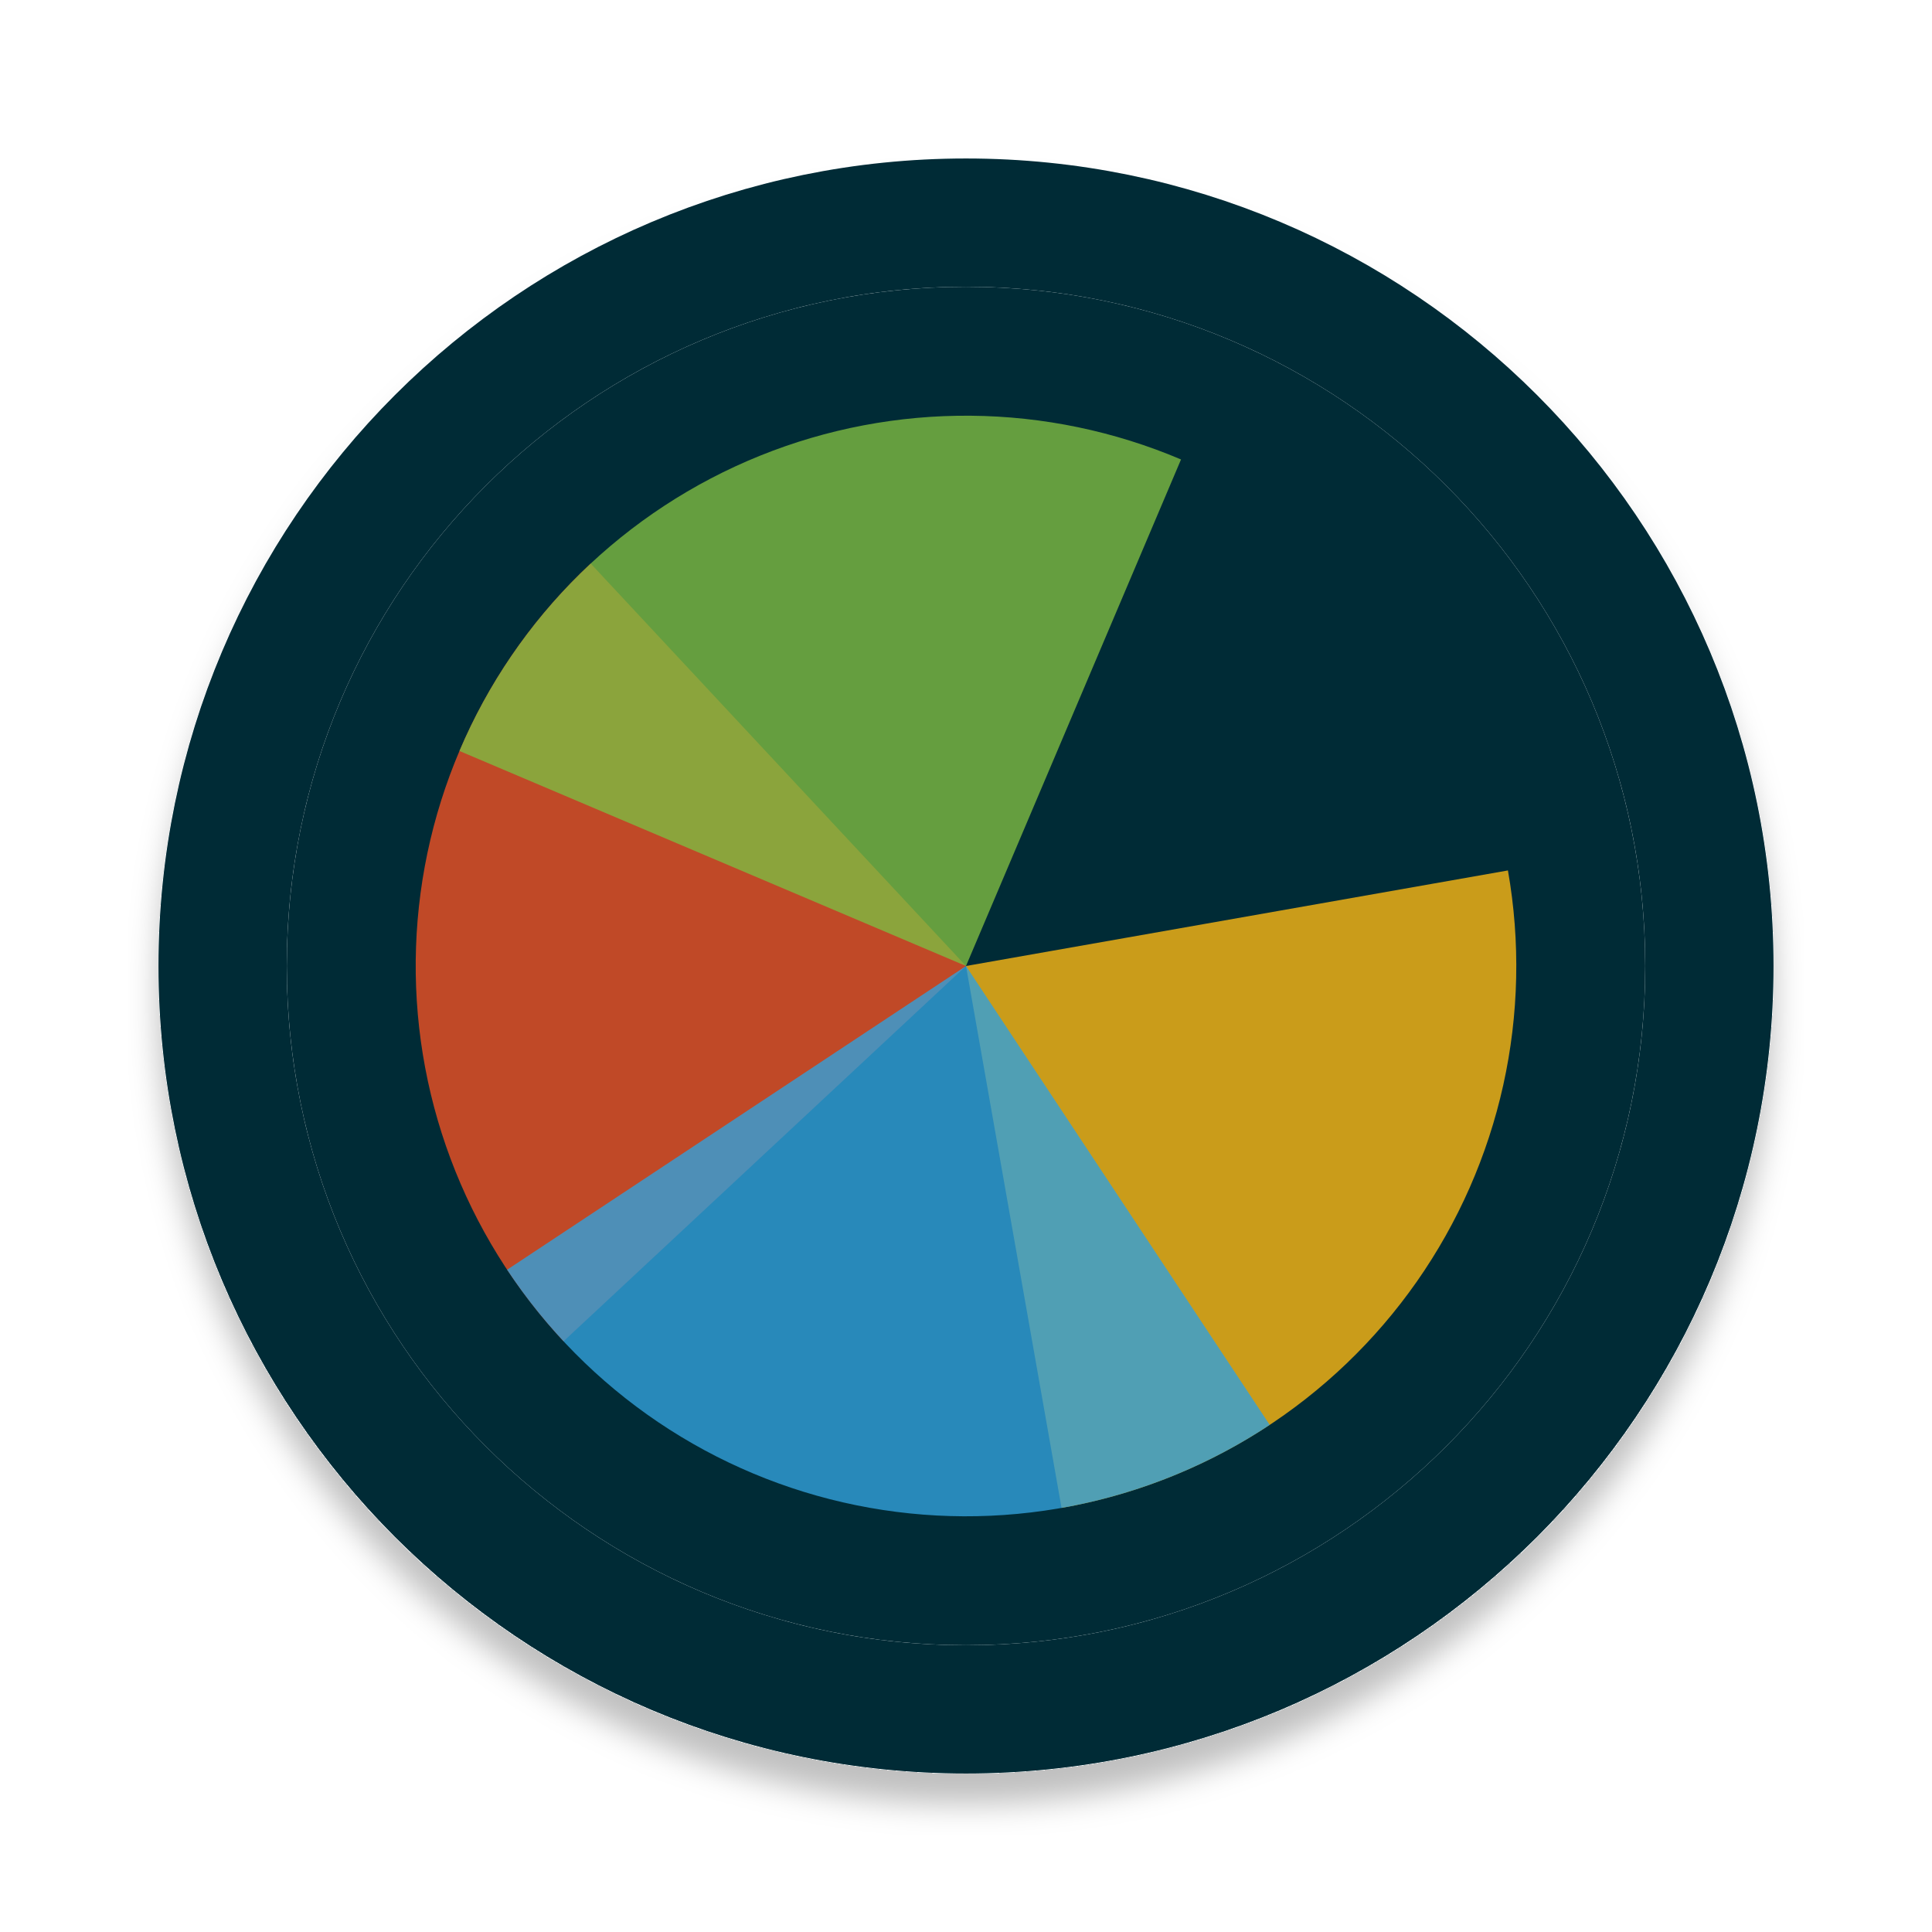
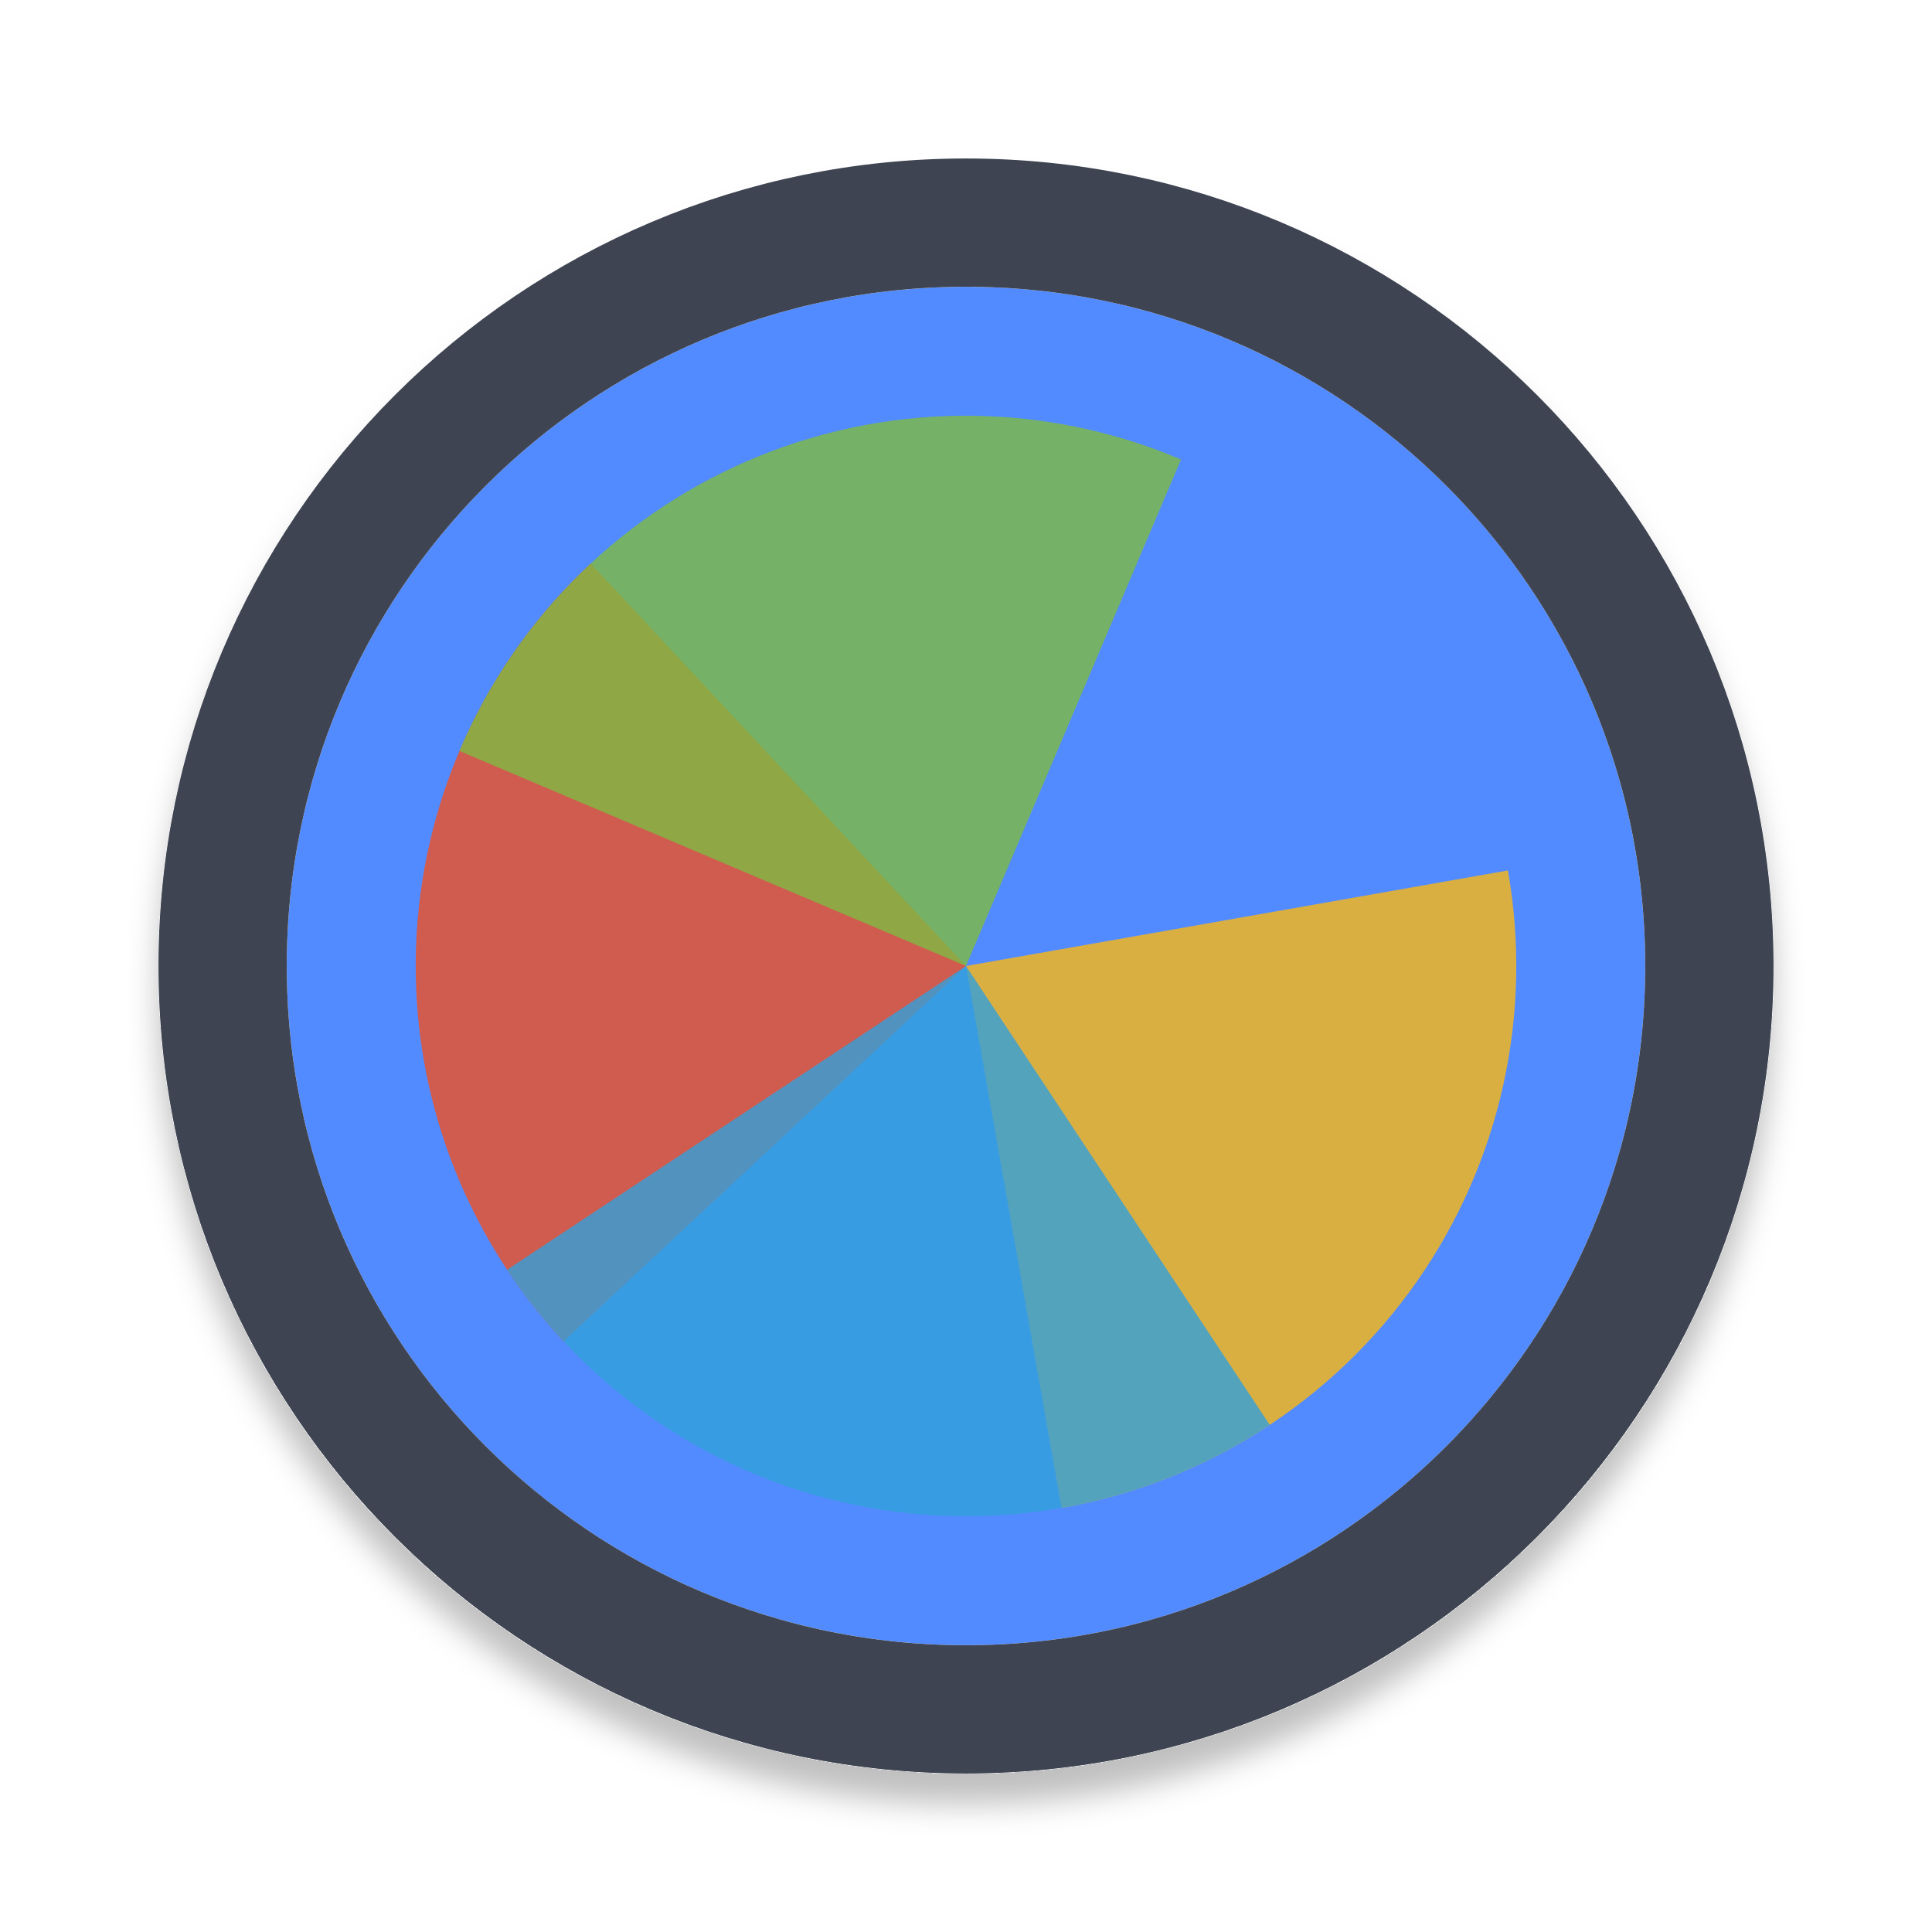
<svg xmlns="http://www.w3.org/2000/svg" width="128" height="128" viewBox="0 0 256 256" fill="none">
  <g filter="url(#filter0_d_3519_2690)">
-     <path d="M218 128C218 177.706 177.706 218 128 218C78.294 218 38 177.706 38 128C38 78.294 78.294 38 128 38C177.706 38 218 78.294 218 128Z" fill="#002b36" />
-     <path d="M128 226.5C182.4 226.5 226.5 182.4 226.5 128C226.5 73.6 182.4 29.5 128 29.5C73.6 29.5 29.5 73.6 29.5 128C29.5 182.4 73.6 226.5 128 226.5Z" stroke="#002b36" stroke-width="17" />
+     <path d="M218 128C218 177.706 177.706 218 128 218C78.294 218 38 177.706 38 128C38 78.294 78.294 38 128 38C177.706 38 218 78.294 218 128Z" fill="#528BFF" />
+     <path d="M128 226.5C182.4 226.5 226.5 182.4 226.5 128C226.5 73.6 182.4 29.5 128 29.5C73.6 29.5 29.5 73.6 29.5 128C29.5 182.4 73.6 226.5 128 226.5Z" stroke="#3E4451" stroke-width="17" />
  </g>
  <path d="M74.671 177.729L128 128.001L78.27 74.671C71.266 81.202 65.618 89.048 61.647 97.761C57.676 106.475 55.46 115.885 55.126 125.455C54.791 135.025 56.345 144.567 59.699 153.536C63.052 162.505 68.14 170.726 74.671 177.729Z" fill="#F05024" fill-opacity="0.8" />
  <path d="M140.661 199.81L128 128L199.809 115.338C201.472 124.768 201.261 134.434 199.189 143.782C197.116 153.131 193.223 161.98 187.73 169.824C182.238 177.668 175.254 184.353 167.178 189.498C159.102 194.643 150.091 198.147 140.661 199.809L140.661 199.81Z" fill="#FCB813" fill-opacity="0.8" />
  <path d="M60.88 99.509L128 128L156.492 60.88C147.677 57.138 138.212 55.169 128.637 55.085C119.062 55.002 109.564 56.805 100.685 60.392C91.807 63.979 83.722 69.28 76.892 75.991C70.062 82.703 64.621 90.694 60.88 99.509Z" fill="#7EBA41" fill-opacity="0.8" />
  <path d="M67.195 168.245L128 128L168.245 188.804C160.26 194.089 151.312 197.75 141.913 199.577C132.513 201.404 122.846 201.362 113.462 199.453C104.079 197.544 95.163 193.805 87.225 188.451C79.287 183.096 72.481 176.23 67.195 168.245Z" fill="#32A0DA" fill-opacity="0.8" />
  <defs>
    <filter id="filter0_d_3519_2690" x="17" y="21" width="222" height="222" filterUnits="userSpaceOnUse" color-interpolation-filters="sRGB">
      <feFlood flood-opacity="0" result="BackgroundImageFix" />
      <feColorMatrix in="SourceAlpha" type="matrix" values="0 0 0 0 0 0 0 0 0 0 0 0 0 0 0 0 0 0 127 0" result="hardAlpha" />
      <feOffset dy="4" />
      <feGaussianBlur stdDeviation="2" />
      <feComposite in2="hardAlpha" operator="out" />
      <feColorMatrix type="matrix" values="0 0 0 0 0 0 0 0 0 0 0 0 0 0 0 0 0 0 0.25 0" />
      <feBlend mode="normal" in2="BackgroundImageFix" result="effect1_dropShadow_3519_2690" />
      <feBlend mode="normal" in="SourceGraphic" in2="effect1_dropShadow_3519_2690" result="shape" />
    </filter>
  </defs>
</svg>
